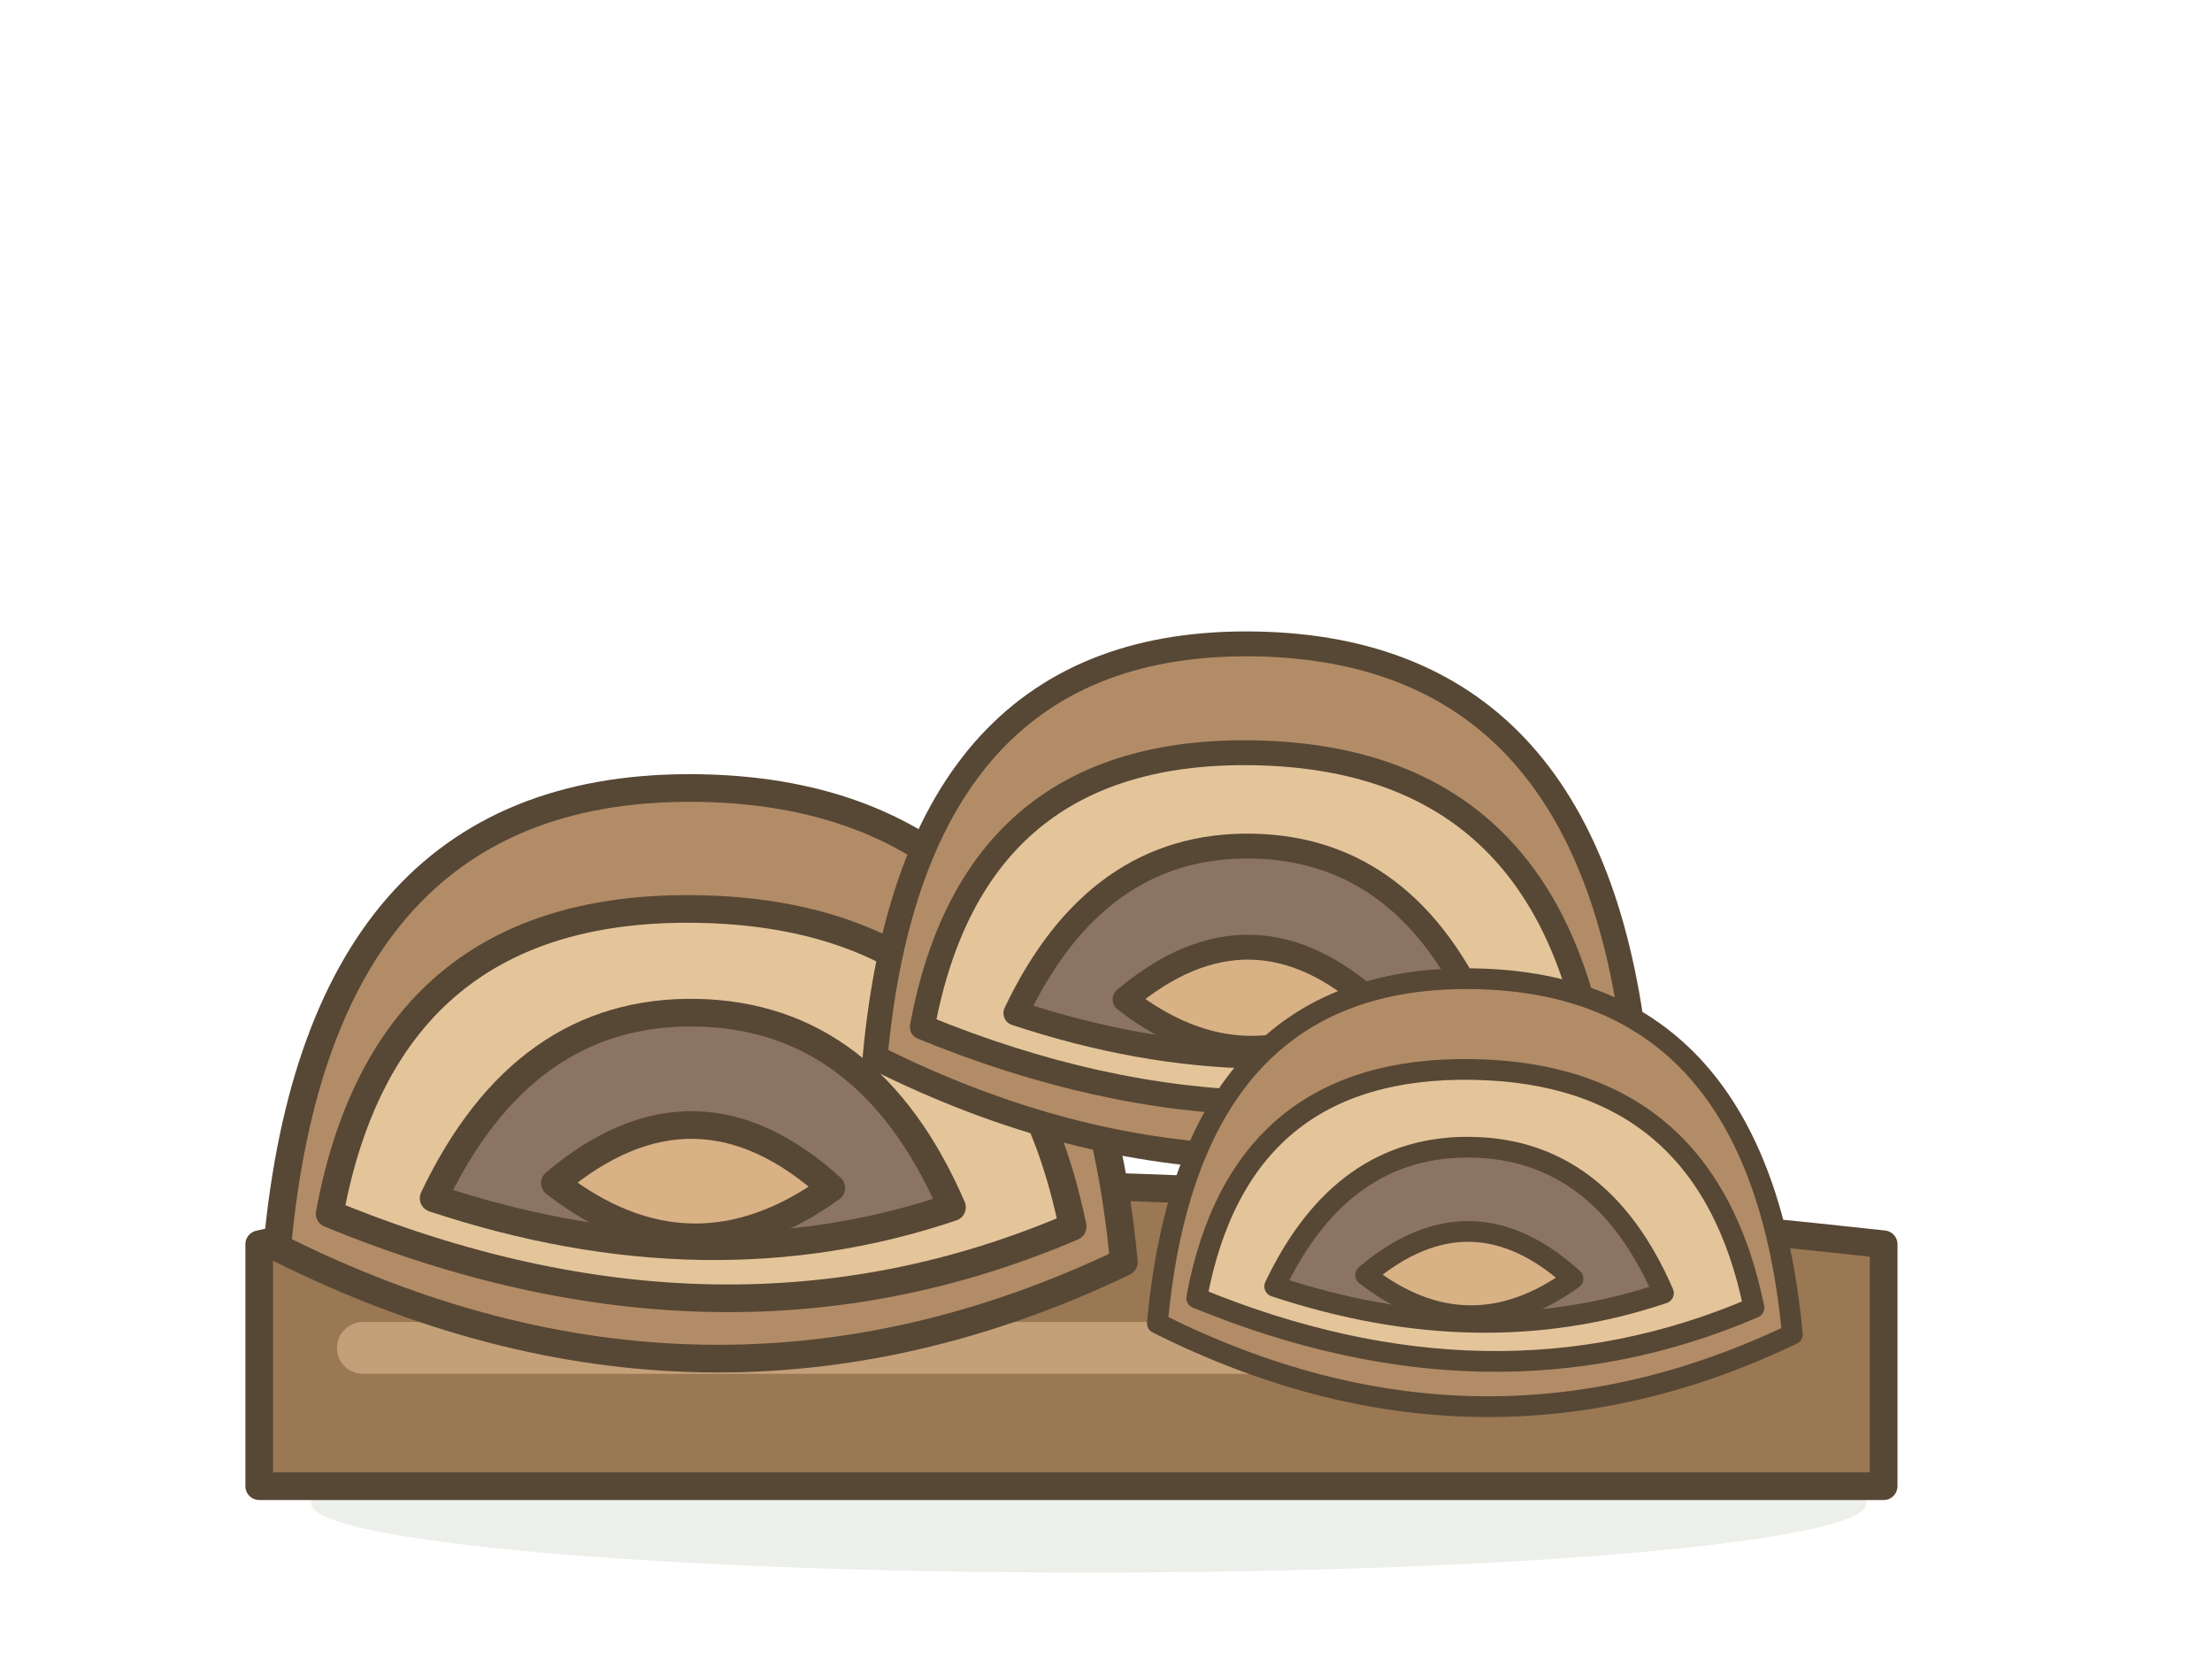
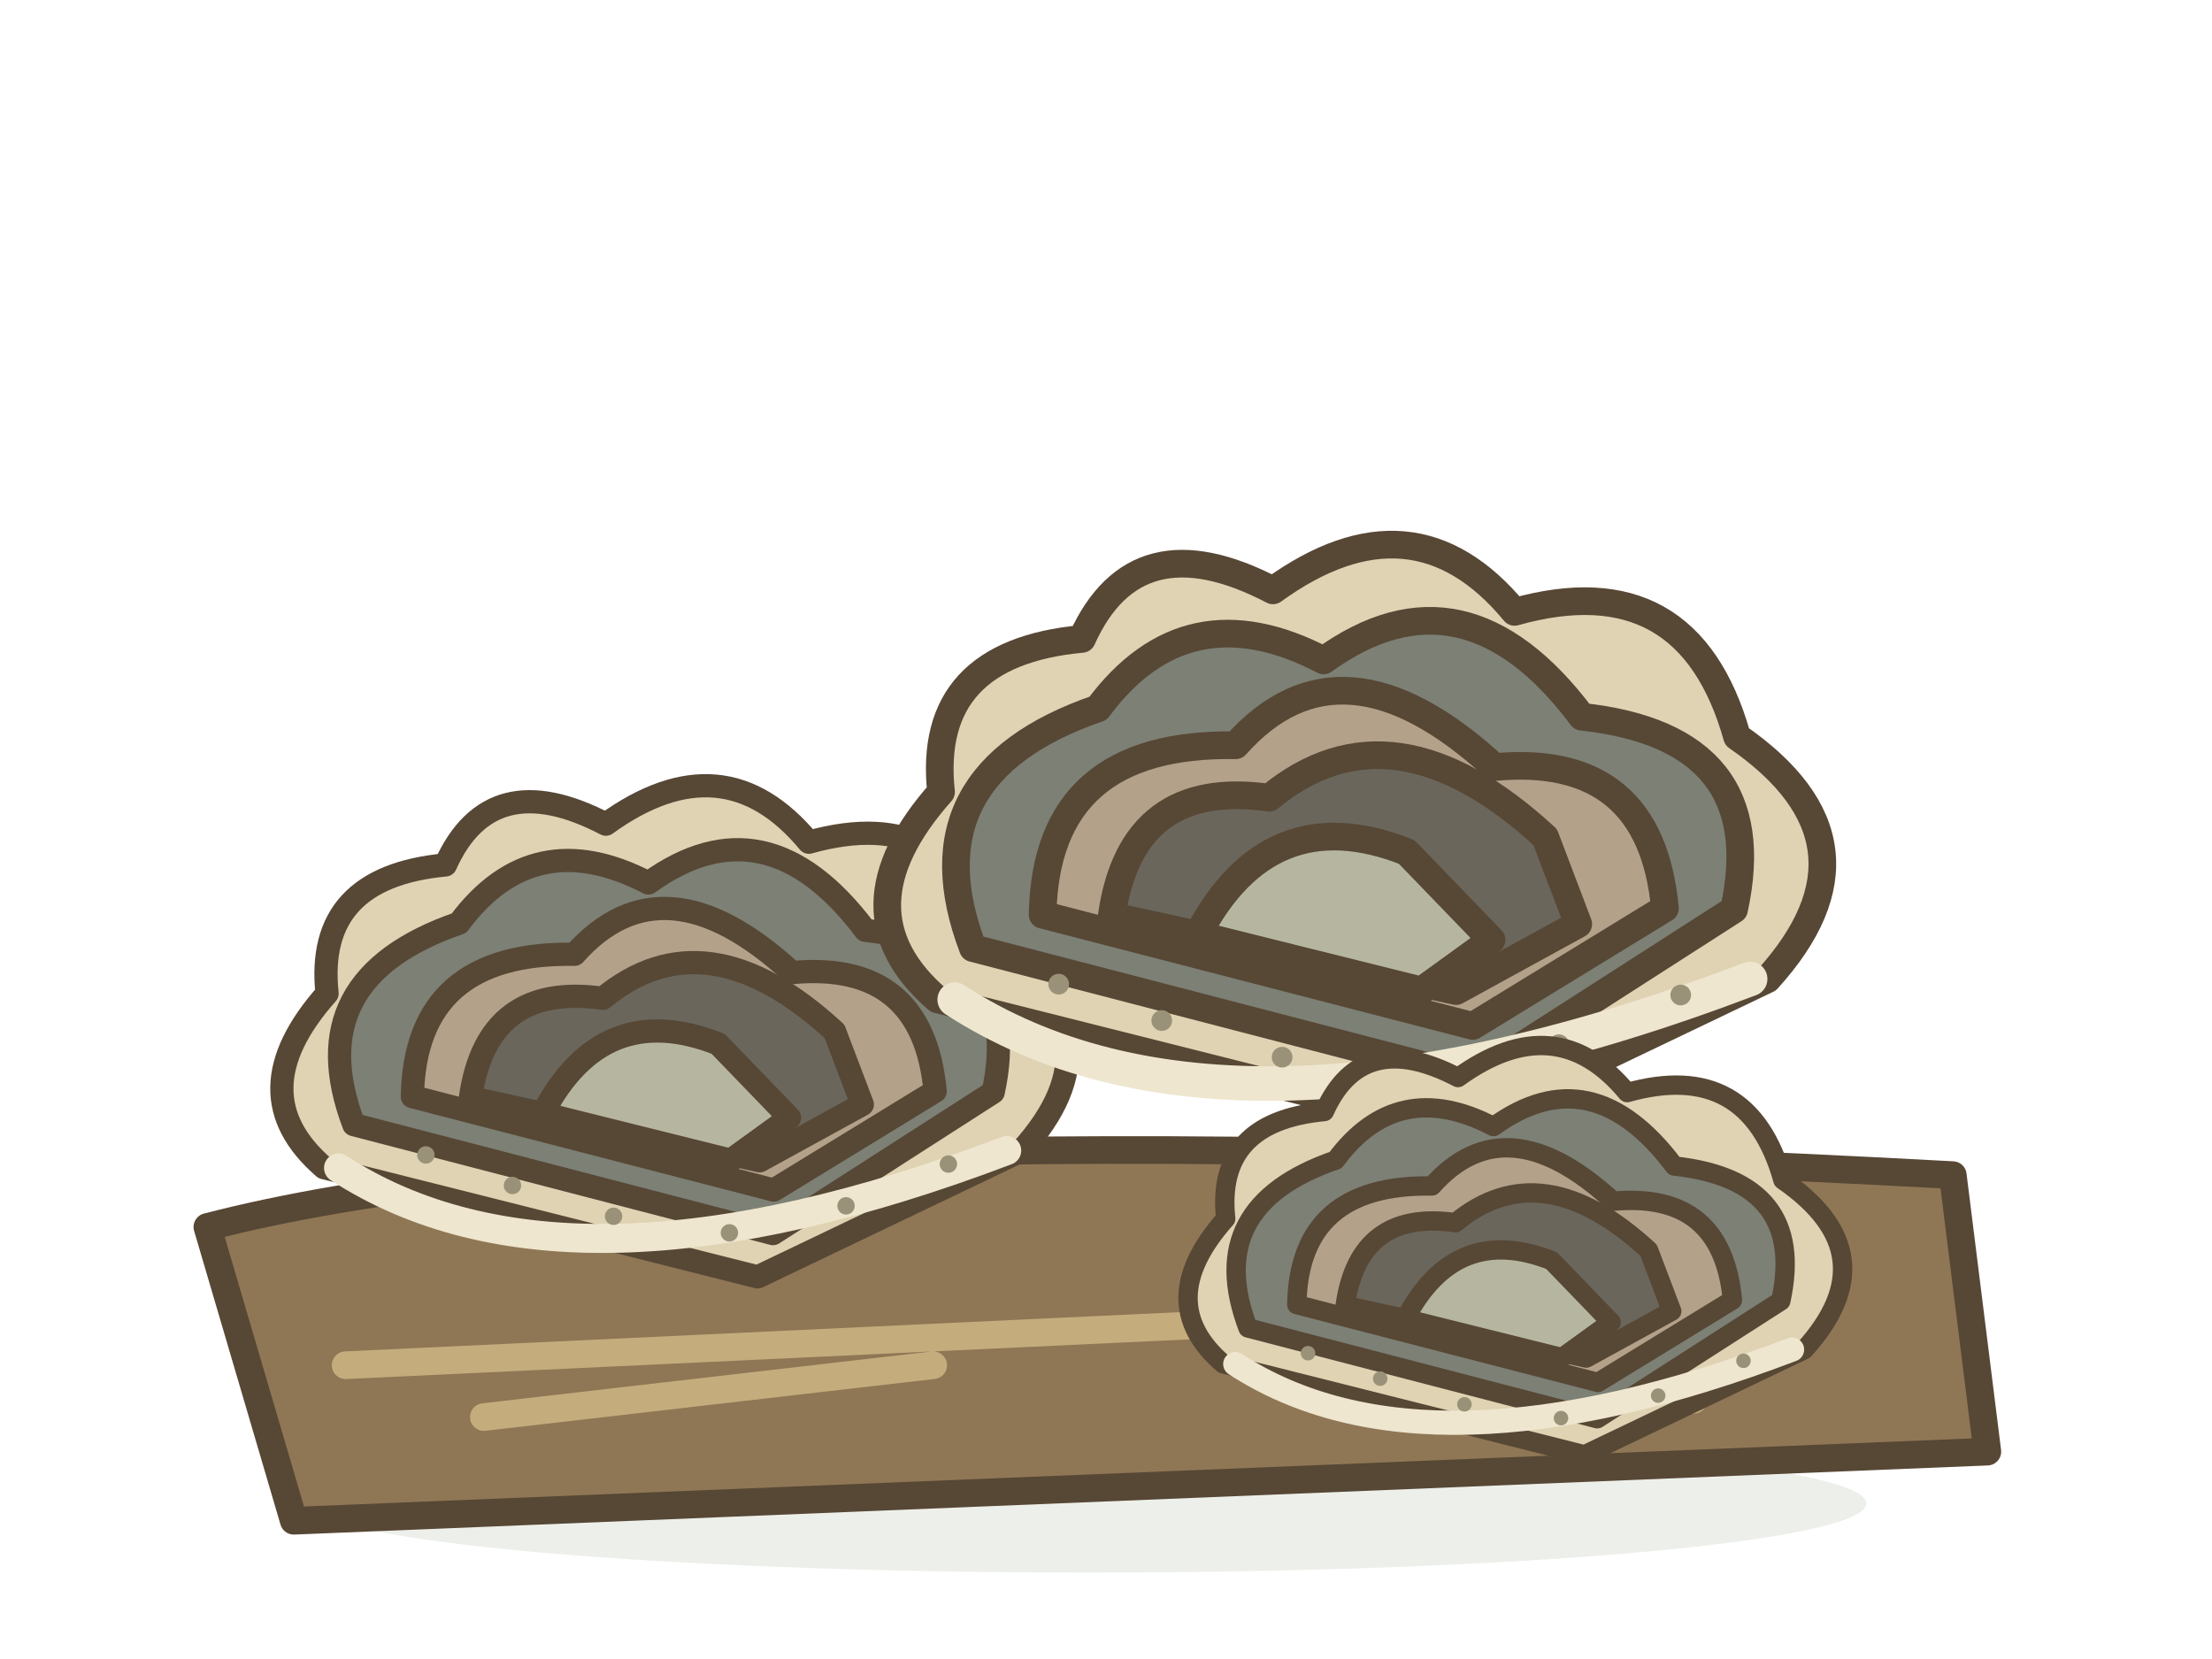
<svg xmlns="http://www.w3.org/2000/svg" viewBox="0 0 128 96" width="128" height="96">
+   <defs>
+     <g id="body">
+       <g data-part="deadwood">
+         <path d="M12 71Q39 64 113 68L115 84 17 88Z" fill="#8f7755" />
+         <path d="M20 79 105 75m-77 7 26-3m20 0 24 2" fill="none" stroke="#c5ac7d" stroke-width="1.6" />
+       </g>
+     </g>
+     <g id="head">
+       <g data-part="shelving-fruitbodies">
+         <g transform="translate(38 65) scale(0.84)" data-part="bracket-cap">
+           <path d="M-23 4Q-29-1-23-8Q-24-16-15-17Q-12-24-4-20Q4-26 10-19Q20-22 23-12Q32-6 25 2L7 11Z" fill="#dfd3b3" />
+           <path d="M-21 1Q-25-9-14-13Q-9-20-1-16Q7-22 14-13Q25-12 23-2L8 8Z" fill="#7c8075" />
+           <path d="M-17-1Q-17-11-6-11Q0-18 9-10Q18-11 19-2L8 5Z" fill="#b4a18a" />
+           <path d="M-13-1Q-12-9-4-8Q3-14 12-6L14-1 7 3Z" fill="#6a665b" />
+           <path d="M-8 0Q-4-8 4-5L9 0 5 3Z" fill="#b6b6a0" />
+           <path d="M-22 4q16 10 46-2" fill="none" stroke="#eee6ce" stroke-width="2" />
+           <ellipse cx="-16" cy="3" rx="0.6" ry="0.6" fill="#9a9278" stroke="none" />
+           <ellipse cx="-10" cy="5" rx="0.6" ry="0.6" fill="#9a9278" stroke="none" />
+           <ellipse cx="-3" cy="7" rx="0.6" ry="0.6" fill="#9a9278" stroke="none" />
+           <ellipse cx="5" cy="8" rx="0.6" ry="0.6" fill="#9a9278" stroke="none" />
+           <ellipse cx="13" cy="6" rx="0.6" ry="0.6" fill="#9a9278" stroke="none" />
+           <ellipse cx="20" cy="3" rx="0.6" ry="0.6" fill="#9a9278" stroke="none" />
+         </g>
+         <g transform="translate(77 54) scale(1)" data-part="bracket-cap">
+           <path d="M-23 4Q-29-1-23-8Q-24-16-15-17Q-12-24-4-20Q4-26 10-19Q20-22 23-12Q32-6 25 2L7 11Z" fill="#dfd3b3" />
+           <path d="M-21 1Q-25-9-14-13Q-9-20-1-16Q7-22 14-13Q25-12 23-2L8 8Z" fill="#7c8075" />
+           <path d="M-17-1Q-17-11-6-11Q0-18 9-10Q18-11 19-2L8 5Z" fill="#b4a18a" />
+           <path d="M-13-1Q-12-9-4-8Q3-14 12-6L14-1 7 3Z" fill="#6a665b" />
+           <path d="M-8 0Q-4-8 4-5L9 0 5 3Z" fill="#b6b6a0" />
+           <path d="M-22 4q16 10 46-2" fill="none" stroke="#eee6ce" stroke-width="2" />
+           <ellipse cx="-16" cy="3" rx="0.6" ry="0.6" fill="#9a9278" stroke="none" />
+           <ellipse cx="-10" cy="5" rx="0.6" ry="0.6" fill="#9a9278" stroke="none" />
+           <ellipse cx="-3" cy="7" rx="0.6" ry="0.6" fill="#9a9278" stroke="none" />
+           <ellipse cx="5" cy="8" rx="0.6" ry="0.6" fill="#9a9278" stroke="none" />
+           <ellipse cx="13" cy="6" rx="0.6" ry="0.6" fill="#9a9278" stroke="none" />
+           <ellipse cx="20" cy="3" rx="0.6" ry="0.6" fill="#9a9278" stroke="none" />
+         </g>
+         <g transform="translate(87 76) scale(0.7)" data-part="bracket-cap">
+           <path d="M-23 4Q-29-1-23-8Q-24-16-15-17Q-12-24-4-20Q4-26 10-19Q20-22 23-12Q32-6 25 2L7 11Z" fill="#dfd3b3" />
+           <path d="M-21 1Q-25-9-14-13Q-9-20-1-16Q7-22 14-13Q25-12 23-2L8 8Z" fill="#7c8075" />
+           <path d="M-17-1Q-17-11-6-11Q0-18 9-10Q18-11 19-2L8 5Z" fill="#b4a18a" />
+           <path d="M-13-1Q-12-9-4-8Q3-14 12-6L14-1 7 3Z" fill="#6a665b" />
+           <path d="M-8 0Q-4-8 4-5L9 0 5 3Z" fill="#b6b6a0" />
+           <path d="M-22 4q16 10 46-2" fill="none" stroke="#eee6ce" stroke-width="2" />
+           <ellipse cx="-16" cy="3" rx="0.6" ry="0.6" fill="#9a9278" stroke="none" />
+           <ellipse cx="-10" cy="5" rx="0.6" ry="0.6" fill="#9a9278" stroke="none" />
+           <ellipse cx="-3" cy="7" rx="0.6" ry="0.6" fill="#9a9278" stroke="none" />
+           <ellipse cx="5" cy="8" rx="0.6" ry="0.6" fill="#9a9278" stroke="none" />
+           <ellipse cx="13" cy="6" rx="0.6" ry="0.6" fill="#9a9278" stroke="none" />
+           <ellipse cx="20" cy="3" rx="0.6" ry="0.6" fill="#9a9278" stroke="none" />
+         </g>
+       </g>
+     </g>
+     <g id="legs0" />
+     <g id="legs1" />
+     <g id="shell" />
+     <g id="wing0" />
+     <g id="wing1" />
+   </defs>
  <view id="idle-0" viewBox="0 0 128 96" />
  <view id="idle-1" viewBox="0 96 128 96" />
  <view id="active-0" viewBox="0 192 128 96" />
  <view id="active-1" viewBox="0 288 128 96" />
  <view id="mycelium-idle-0" viewBox="0 384 128 96" />
  <view id="mycelium-idle-1" viewBox="0 480 128 96" />
  <view id="mycelium-active-0" viewBox="0 576 128 96" />
  <view id="mycelium-active-1" viewBox="0 672 128 96" />
  <g transform="translate(0 0)">
    <ellipse cx="63" cy="87" rx="45" ry="4" fill="#647849" opacity=".12" stroke="none" />
    <g stroke="#574735" stroke-width="1.6" stroke-linejoin="round" stroke-linecap="round">
      <g transform="translate(0 0)">
-         <path d="M15 72q30-7 94 0v14H15Z" fill="#997853" />
-         <path d="M21 78h78" fill="none" stroke="#c3a078" stroke-width="3" />
-         <g transform="rotate(1 63 75)">
-           <g transform="translate(40 67) scale(1)">
-             <path d="M-24 6Q-22-21 0-21T25 6Q1 18-24 6" fill="#b28c66" />
-             <path d="M-21 4Q-18-14 0-14T22 4Q2 13-21 4" fill="#e4c59a" />
-             <path d="M-15 3Q-10-8 0-8T15 3Q1 8-15 3" fill="#8b7562" />
-             <path d="M-8 2Q0-5 8 2Q0 8-8 2" fill="#d8b185" />
-           </g>
-           <g transform="translate(72 56) scale(0.9)">
-             <path d="M-24 6Q-22-21 0-21T25 6Q1 18-24 6" fill="#b28c66" />
-             <path d="M-21 4Q-18-14 0-14T22 4Q2 13-21 4" fill="#e4c59a" />
-             <path d="M-15 3Q-10-8 0-8T15 3Q1 8-15 3" fill="#8b7562" />
-             <path d="M-8 2Q0-5 8 2Q0 8-8 2" fill="#d8b185" />
-           </g>
-           <g transform="translate(85 72) scale(0.75)">
-             <path d="M-24 6Q-22-21 0-21T25 6Q1 18-24 6" fill="#b28c66" />
-             <path d="M-21 4Q-18-14 0-14T22 4Q2 13-21 4" fill="#e4c59a" />
-             <path d="M-15 3Q-10-8 0-8T15 3Q1 8-15 3" fill="#8b7562" />
-             <path d="M-8 2Q0-5 8 2Q0 8-8 2" fill="#d8b185" />
-           </g>
+         <use href="#body" />
+         <use href="#legs0" />
+         <use href="#shell" />
+         <use href="#wing0" />
+         <g transform="rotate(1 64 72)">
+           <use href="#head" />
        </g>
      </g>
    </g>
  </g>
  <g transform="translate(0 96)">
    <ellipse cx="63" cy="87" rx="45" ry="4" fill="#647849" opacity=".12" stroke="none" />
    <g stroke="#574735" stroke-width="1.6" stroke-linejoin="round" stroke-linecap="round">
      <g transform="translate(0 0)">
-         <path d="M15 72q30-7 94 0v14H15Z" fill="#997853" />
-         <path d="M21 78h78" fill="none" stroke="#c3a078" stroke-width="3" />
-         <g transform="rotate(-1 63 75)">
-           <g transform="translate(40 67) scale(1)">
-             <path d="M-24 6Q-22-21 0-21T25 6Q1 18-24 6" fill="#b28c66" />
-             <path d="M-21 4Q-18-14 0-14T22 4Q2 13-21 4" fill="#e4c59a" />
-             <path d="M-15 3Q-10-8 0-8T15 3Q1 8-15 3" fill="#8b7562" />
-             <path d="M-8 2Q0-5 8 2Q0 8-8 2" fill="#d8b185" />
-           </g>
-           <g transform="translate(72 56) scale(0.9)">
-             <path d="M-24 6Q-22-21 0-21T25 6Q1 18-24 6" fill="#b28c66" />
-             <path d="M-21 4Q-18-14 0-14T22 4Q2 13-21 4" fill="#e4c59a" />
-             <path d="M-15 3Q-10-8 0-8T15 3Q1 8-15 3" fill="#8b7562" />
-             <path d="M-8 2Q0-5 8 2Q0 8-8 2" fill="#d8b185" />
-           </g>
-           <g transform="translate(85 72) scale(0.75)">
-             <path d="M-24 6Q-22-21 0-21T25 6Q1 18-24 6" fill="#b28c66" />
-             <path d="M-21 4Q-18-14 0-14T22 4Q2 13-21 4" fill="#e4c59a" />
-             <path d="M-15 3Q-10-8 0-8T15 3Q1 8-15 3" fill="#8b7562" />
-             <path d="M-8 2Q0-5 8 2Q0 8-8 2" fill="#d8b185" />
-           </g>
+         <use href="#body" />
+         <use href="#legs0" />
+         <use href="#shell" />
+         <use href="#wing0" />
+         <g transform="rotate(-1 64 72)">
+           <use href="#head" />
        </g>
      </g>
    </g>
  </g>
  <g transform="translate(0 192)">
    <ellipse cx="63" cy="87" rx="45" ry="4" fill="#647849" opacity=".12" stroke="none" />
    <g stroke="#574735" stroke-width="1.6" stroke-linejoin="round" stroke-linecap="round">
      <g transform="translate(0 0)">
-         <path d="M15 72q30-7 94 0v14H15Z" fill="#997853" />
-         <path d="M21 78h78" fill="none" stroke="#c3a078" stroke-width="3" />
-         <g transform="rotate(-3 63 75)">
-           <g transform="translate(40 67) scale(1)">
-             <path d="M-24 6Q-22-21 0-21T25 6Q1 18-24 6" fill="#b28c66" />
-             <path d="M-21 4Q-18-14 0-14T22 4Q2 13-21 4" fill="#e4c59a" />
-             <path d="M-15 3Q-10-8 0-8T15 3Q1 8-15 3" fill="#8b7562" />
-             <path d="M-8 2Q0-5 8 2Q0 8-8 2" fill="#d8b185" />
-           </g>
-           <g transform="translate(72 56) scale(0.9)">
-             <path d="M-24 6Q-22-21 0-21T25 6Q1 18-24 6" fill="#b28c66" />
-             <path d="M-21 4Q-18-14 0-14T22 4Q2 13-21 4" fill="#e4c59a" />
-             <path d="M-15 3Q-10-8 0-8T15 3Q1 8-15 3" fill="#8b7562" />
-             <path d="M-8 2Q0-5 8 2Q0 8-8 2" fill="#d8b185" />
-           </g>
-           <g transform="translate(85 72) scale(0.75)">
-             <path d="M-24 6Q-22-21 0-21T25 6Q1 18-24 6" fill="#b28c66" />
-             <path d="M-21 4Q-18-14 0-14T22 4Q2 13-21 4" fill="#e4c59a" />
-             <path d="M-15 3Q-10-8 0-8T15 3Q1 8-15 3" fill="#8b7562" />
-             <path d="M-8 2Q0-5 8 2Q0 8-8 2" fill="#d8b185" />
-           </g>
+         <use href="#body" />
+         <use href="#legs0" />
+         <use href="#shell" />
+         <use href="#wing0" />
+         <g transform="rotate(-3 64 72)">
+           <use href="#head" />
        </g>
        <path d="M18 82q42-5 91-1M44 80l-2-4m35 6 2-4" fill="none" stroke="#ddd7a1" stroke-width="2" />
      </g>
    </g>
  </g>
  <g transform="translate(0 288)">
    <ellipse cx="63" cy="87" rx="45" ry="4" fill="#647849" opacity=".12" stroke="none" />
    <g stroke="#574735" stroke-width="1.6" stroke-linejoin="round" stroke-linecap="round">
      <g transform="translate(0 0)">
-         <path d="M15 72q30-7 94 0v14H15Z" fill="#997853" />
-         <path d="M21 78h78" fill="none" stroke="#c3a078" stroke-width="3" />
-         <g transform="rotate(3 63 75)">
-           <g transform="translate(40 67) scale(1)">
-             <path d="M-24 6Q-22-21 0-21T25 6Q1 18-24 6" fill="#b28c66" />
-             <path d="M-21 4Q-18-14 0-14T22 4Q2 13-21 4" fill="#e4c59a" />
-             <path d="M-15 3Q-10-8 0-8T15 3Q1 8-15 3" fill="#8b7562" />
-             <path d="M-8 2Q0-5 8 2Q0 8-8 2" fill="#d8b185" />
-           </g>
-           <g transform="translate(72 56) scale(0.9)">
-             <path d="M-24 6Q-22-21 0-21T25 6Q1 18-24 6" fill="#b28c66" />
-             <path d="M-21 4Q-18-14 0-14T22 4Q2 13-21 4" fill="#e4c59a" />
-             <path d="M-15 3Q-10-8 0-8T15 3Q1 8-15 3" fill="#8b7562" />
-             <path d="M-8 2Q0-5 8 2Q0 8-8 2" fill="#d8b185" />
-           </g>
-           <g transform="translate(85 72) scale(0.75)">
-             <path d="M-24 6Q-22-21 0-21T25 6Q1 18-24 6" fill="#b28c66" />
-             <path d="M-21 4Q-18-14 0-14T22 4Q2 13-21 4" fill="#e4c59a" />
-             <path d="M-15 3Q-10-8 0-8T15 3Q1 8-15 3" fill="#8b7562" />
-             <path d="M-8 2Q0-5 8 2Q0 8-8 2" fill="#d8b185" />
-           </g>
+         <use href="#body" />
+         <use href="#legs0" />
+         <use href="#shell" />
+         <use href="#wing0" />
+         <g transform="rotate(3 64 72)">
+           <use href="#head" />
        </g>
        <path d="M18 81q42-13 91-1M40 81l-4-8m46 7 3-9" fill="none" stroke="#ddd7a1" stroke-width="2" />
      </g>
    </g>
  </g>
  <g transform="translate(0 384)">
    <ellipse cx="63" cy="87" rx="45" ry="4" fill="#647849" opacity=".12" stroke="none" />
    <g stroke="#574735" stroke-width="1.6" stroke-linejoin="round" stroke-linecap="round">
      <g transform="translate(0 0)">
-         <path d="M15 72q30-7 94 0v14H15Z" fill="#997853" />
-         <path d="M21 78h78" fill="none" stroke="#c3a078" stroke-width="3" />
+         <use href="#body" />
        <path d="M23 76 40 70 64 77 85 69 105 77m-65-7-3-7m48 6 8-8" fill="none" stroke="#e8dfbc" stroke-width="2" />
-         <g transform="rotate(1 63 75)" />
+         <use href="#legs0" />
+         <use href="#shell" />
+         <use href="#wing0" />
+         <g transform="rotate(1 64 72)" />
      </g>
    </g>
  </g>
  <g transform="translate(0 480)">
    <ellipse cx="63" cy="87" rx="45" ry="4" fill="#647849" opacity=".12" stroke="none" />
    <g stroke="#574735" stroke-width="1.6" stroke-linejoin="round" stroke-linecap="round">
      <g transform="translate(0 0)">
-         <path d="M15 72q30-7 94 0v14H15Z" fill="#997853" />
-         <path d="M21 78h78" fill="none" stroke="#c3a078" stroke-width="3" />
+         <use href="#body" />
        <path d="M23 75 40 65 64 76 85 63 105 76m-65-11-3-10m48 8 8-13" fill="none" stroke="#e8dfbc" stroke-width="2" />
-         <g transform="rotate(-1 63 75)" />
+         <use href="#legs0" />
+         <use href="#shell" />
+         <use href="#wing0" />
+         <g transform="rotate(-1 64 72)" />
      </g>
    </g>
  </g>
  <g transform="translate(0 576)">
    <ellipse cx="63" cy="87" rx="45" ry="4" fill="#647849" opacity=".12" stroke="none" />
    <g stroke="#574735" stroke-width="1.6" stroke-linejoin="round" stroke-linecap="round">
      <g transform="translate(0 0)">
-         <path d="M15 72q30-7 94 0v14H15Z" fill="#997853" />
-         <path d="M21 78h78" fill="none" stroke="#c3a078" stroke-width="3" />
+         <use href="#body" />
        <path d="M23 76 40 70 64 77 85 69 105 77m-65-7-3-7m48 6 8-8" fill="none" stroke="#e8dfbc" stroke-width="2" />
-         <g transform="rotate(-3 63 75)" />
+         <use href="#legs0" />
+         <use href="#shell" />
+         <use href="#wing0" />
+         <g transform="rotate(-3 64 72)" />
        <path d="M18 82q42-5 91-1M44 80l-2-4m35 6 2-4" fill="none" stroke="#ddd7a1" stroke-width="2" />
      </g>
    </g>
  </g>
  <g transform="translate(0 672)">
    <ellipse cx="63" cy="87" rx="45" ry="4" fill="#647849" opacity=".12" stroke="none" />
    <g stroke="#574735" stroke-width="1.6" stroke-linejoin="round" stroke-linecap="round">
      <g transform="translate(0 0)">
-         <path d="M15 72q30-7 94 0v14H15Z" fill="#997853" />
-         <path d="M21 78h78" fill="none" stroke="#c3a078" stroke-width="3" />
+         <use href="#body" />
        <path d="M23 75 40 65 64 76 85 63 105 76m-65-11-3-10m48 8 8-13" fill="none" stroke="#e8dfbc" stroke-width="2" />
-         <g transform="rotate(3 63 75)" />
+         <use href="#legs0" />
+         <use href="#shell" />
+         <use href="#wing0" />
+         <g transform="rotate(3 64 72)" />
        <path d="M18 81q42-13 91-1M40 81l-4-8m46 7 3-9" fill="none" stroke="#ddd7a1" stroke-width="2" />
      </g>
    </g>
  </g>
</svg>
